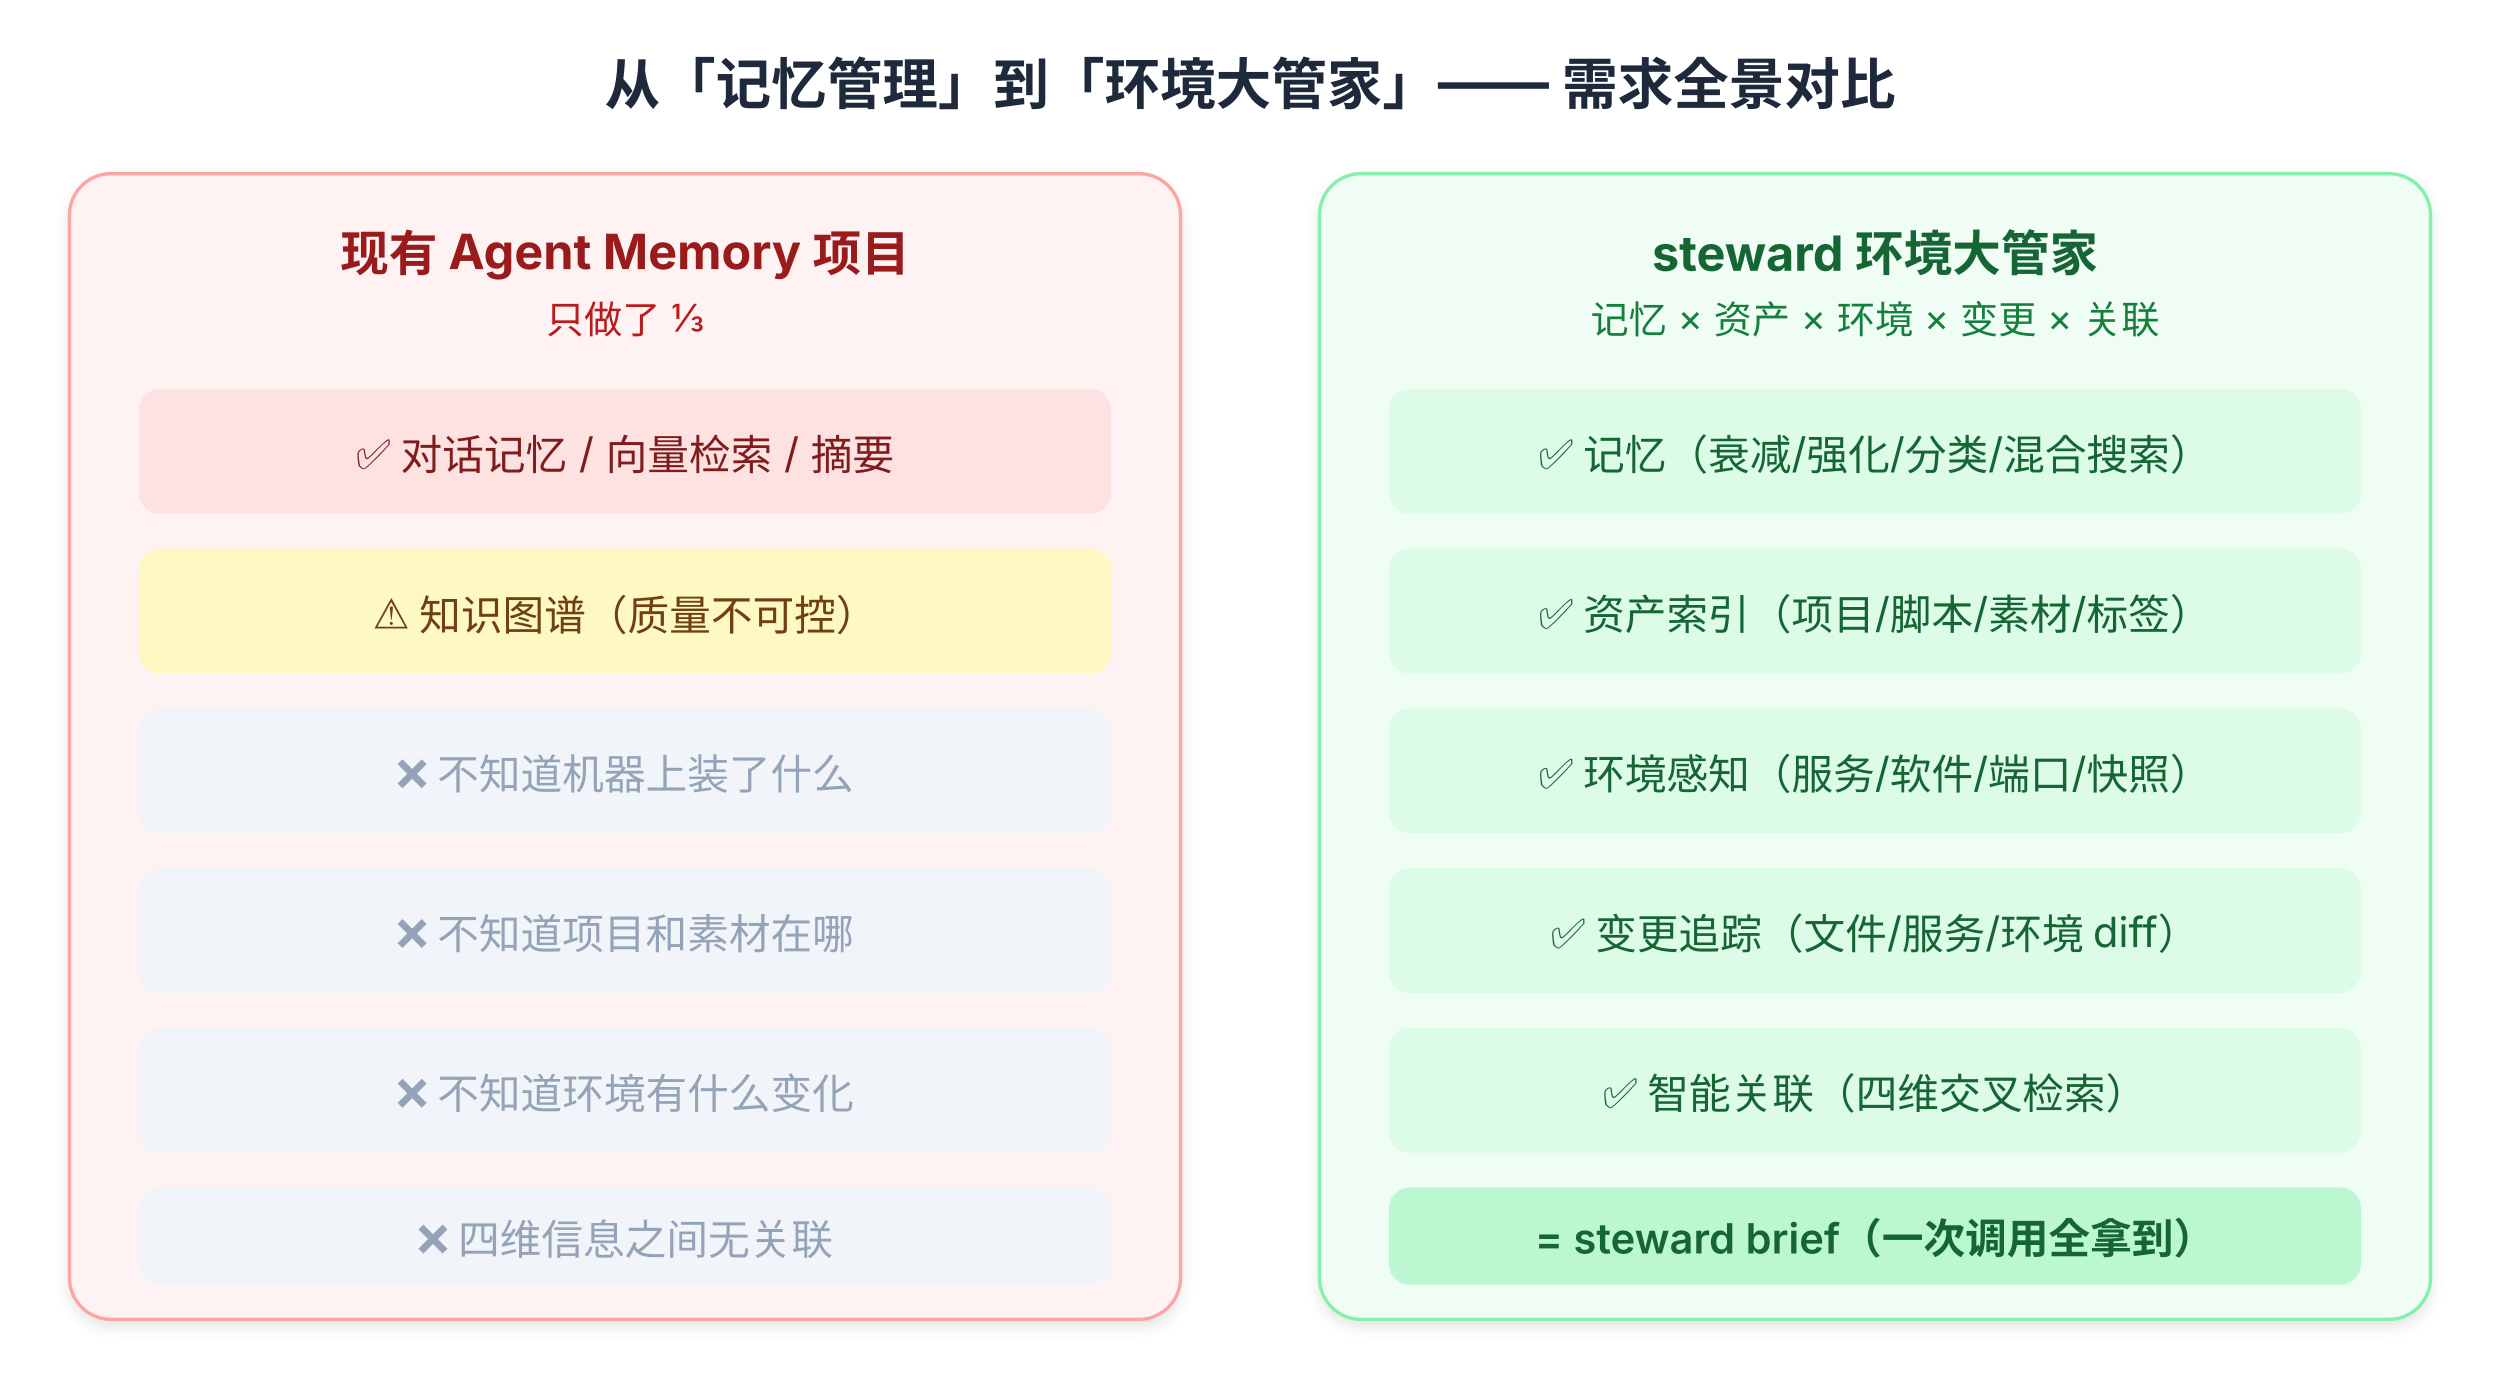
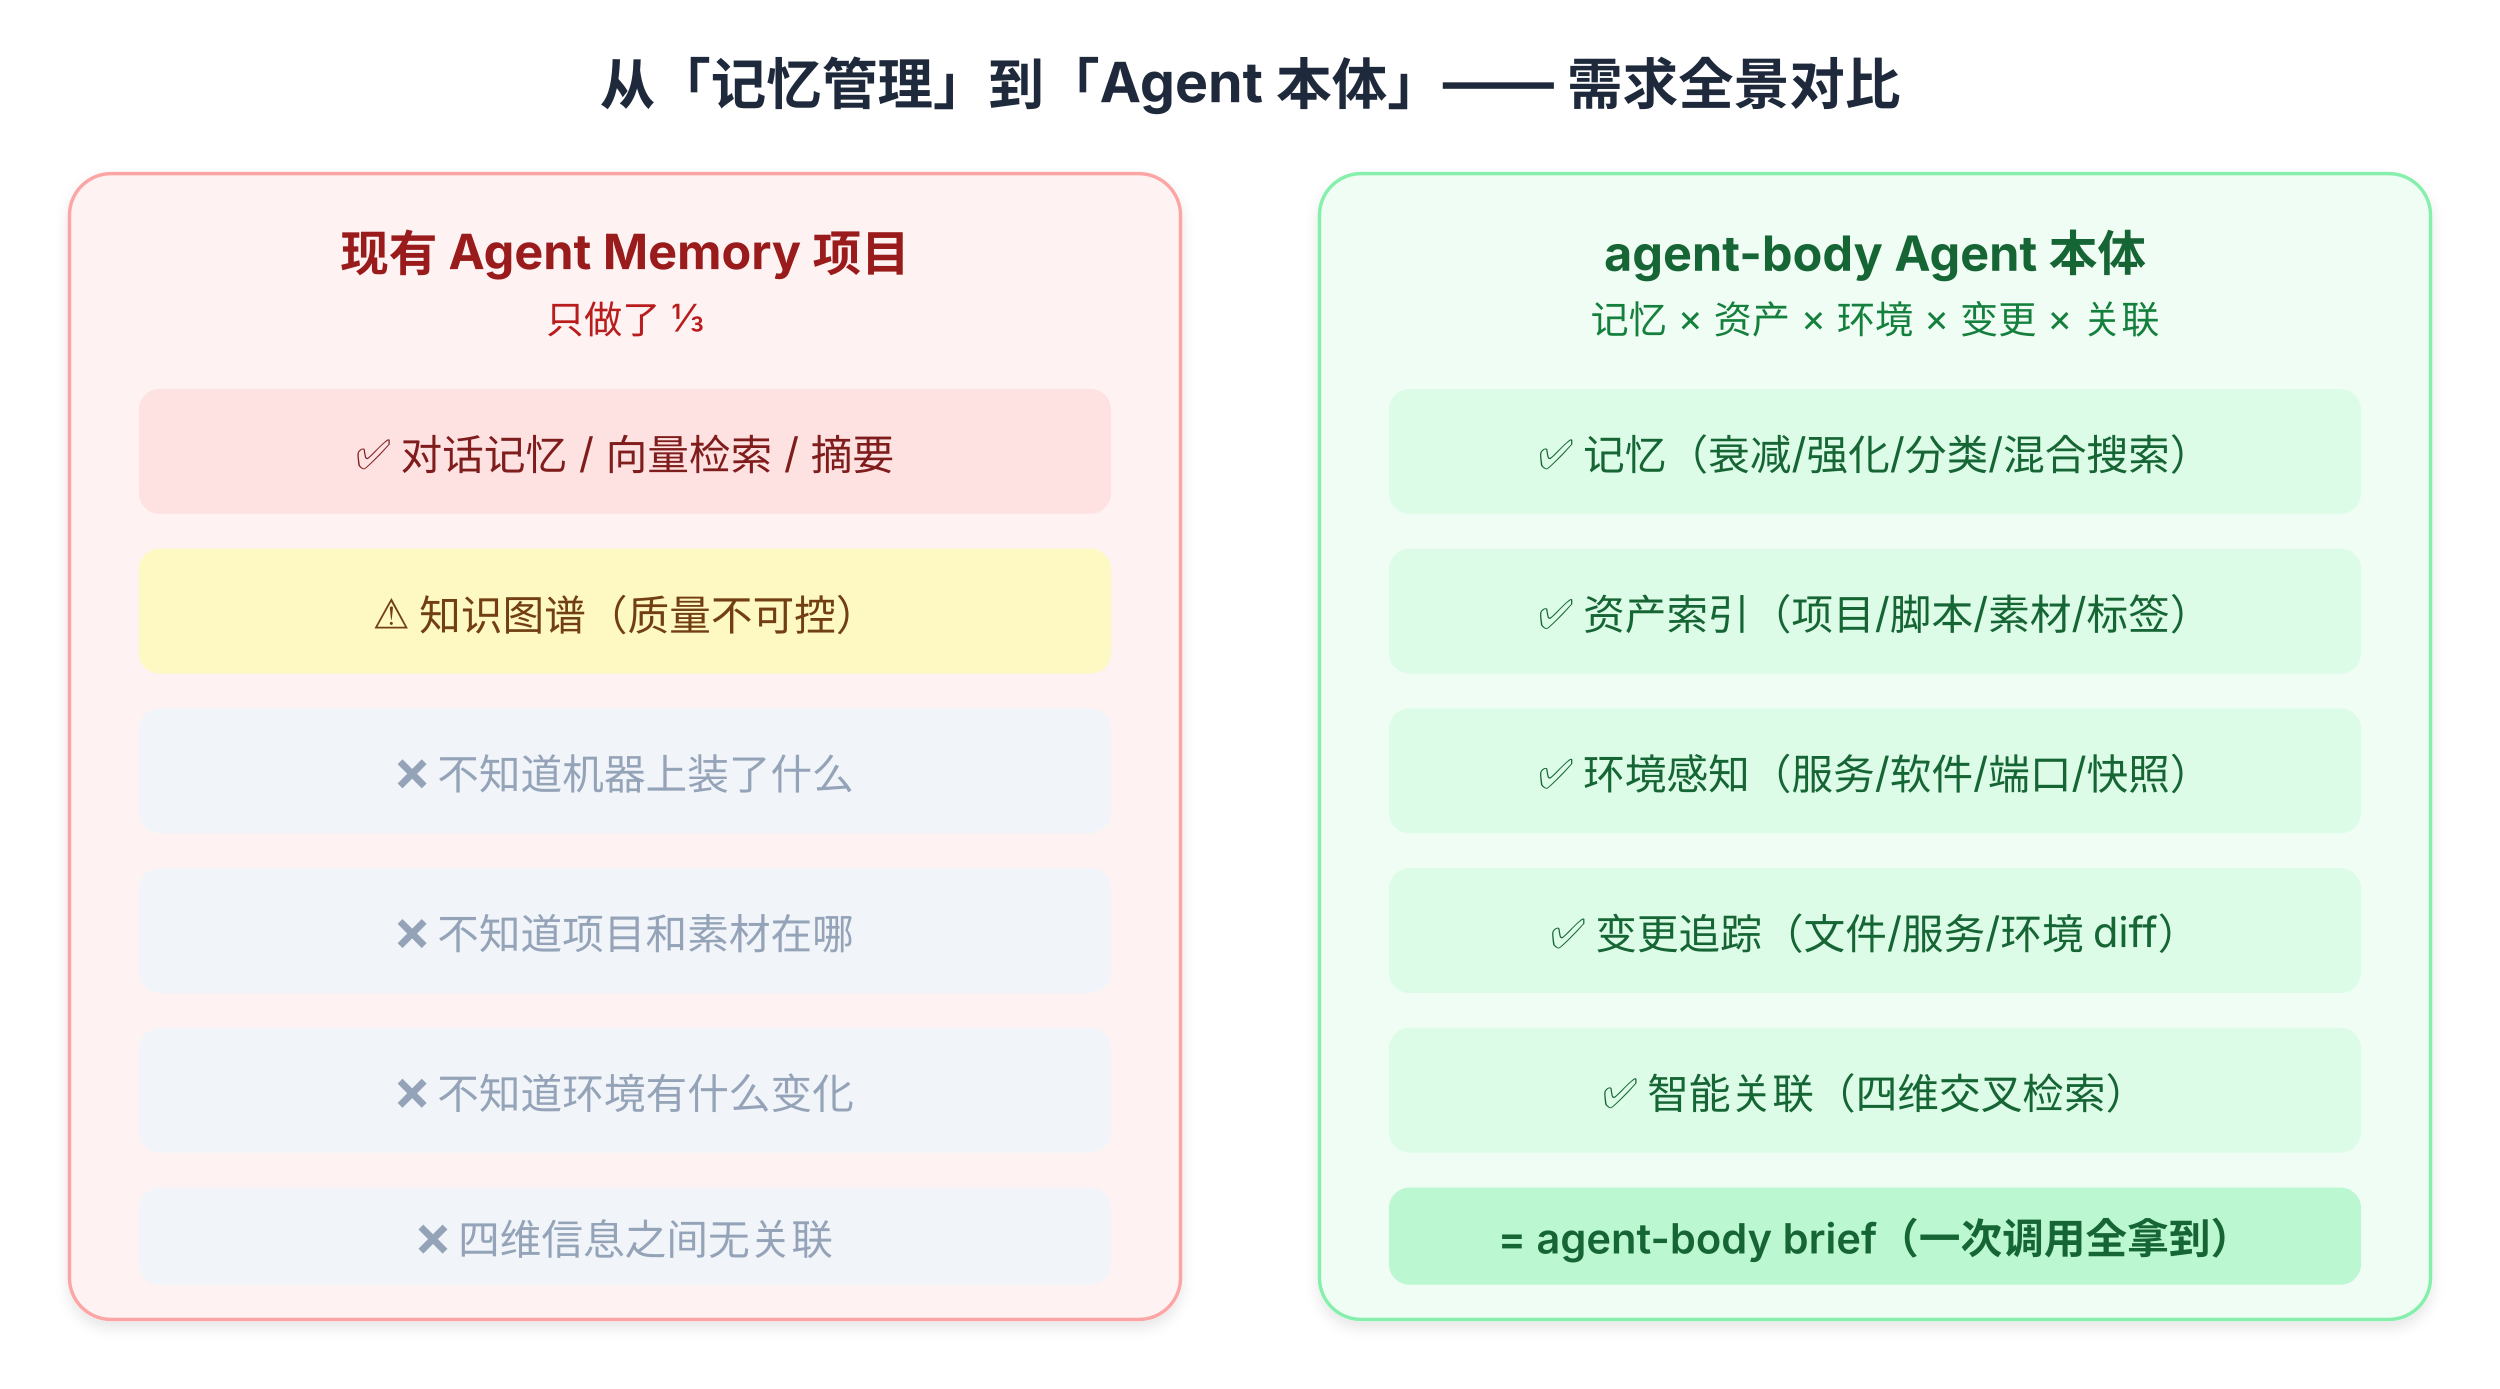
<svg xmlns="http://www.w3.org/2000/svg" viewBox="0 0 720 400" font-family="system-ui,-apple-system,sans-serif">
  <defs>
    <filter id="s2">
      <feDropShadow dx="0" dy="2" stdDeviation="2" flood-opacity="0.10" />
    </filter>
  </defs>
-   <text x="360" y="30" text-anchor="middle" fill="#1e293b" font-size="16" font-weight="700">从「记忆管理」到「环境大管家」—— 需求全景对比</text>
+   <text x="360" y="30" text-anchor="middle" fill="#1e293b" font-size="16" font-weight="700">从「记忆管理」到「Agent 本体」—— 需求全景对比</text>
  <rect x="20" y="50" width="320" height="330" rx="12" fill="#fef2f2" stroke="#fca5a5" stroke-width="1" filter="url(#s2)" />
  <text x="180" y="78" text-anchor="middle" fill="#991b1b" font-size="14" font-weight="700">现有 Agent Memory 项目</text>
  <text x="180" y="96" text-anchor="middle" fill="#b91c1c" font-size="11">只做了 ⅓</text>
  <rect x="40" y="112" width="280" height="36" rx="6" fill="#fee2e2" />
  <text x="180" y="135" text-anchor="middle" fill="#7f1d1d" font-size="12">✅ 对话记忆 / 向量检索 / 摘要</text>
  <rect x="40" y="158" width="280" height="36" rx="6" fill="#fef9c3" />
  <text x="180" y="181" text-anchor="middle" fill="#713f12" font-size="12">⚠️ 知识图谱（质量不可控）</text>
  <rect x="40" y="204" width="280" height="36" rx="6" fill="#f1f5f9" />
  <text x="180" y="227" text-anchor="middle" fill="#94a3b8" font-size="12">❌ 不知道机器上装了什么</text>
  <rect x="40" y="250" width="280" height="36" rx="6" fill="#f1f5f9" />
  <text x="180" y="273" text-anchor="middle" fill="#94a3b8" font-size="12">❌ 不知道项目和素材在哪</text>
  <rect x="40" y="296" width="280" height="36" rx="6" fill="#f1f5f9" />
  <text x="180" y="319" text-anchor="middle" fill="#94a3b8" font-size="12">❌ 不知道环境有什么变化</text>
  <rect x="40" y="342" width="280" height="28" rx="6" fill="#f1f5f9" />
  <text x="180" y="361" text-anchor="middle" fill="#94a3b8" font-size="12">❌ 四维信息之间无关联</text>
  <rect x="380" y="50" width="320" height="330" rx="12" fill="#f0fdf4" stroke="#86efac" stroke-width="1" filter="url(#s2)" />
-   <text x="540" y="78" text-anchor="middle" fill="#166534" font-size="14" font-weight="700">steward 环境大管家</text>
+   <text x="540" y="78" text-anchor="middle" fill="#166534" font-size="14" font-weight="700">agent-body Agent 本体</text>
  <text x="540" y="96" text-anchor="middle" fill="#15803d" font-size="11">记忆 × 资产 × 环境 × 变更 × 关联</text>
  <rect x="400" y="112" width="280" height="36" rx="6" fill="#dcfce7" />
  <text x="540" y="135" text-anchor="middle" fill="#166534" font-size="12">✅ 记忆（衰减/强化/分类/混合搜索）</text>
  <rect x="400" y="158" width="280" height="36" rx="6" fill="#dcfce7" />
  <text x="540" y="181" text-anchor="middle" fill="#166534" font-size="12">✅ 资产索引（项目/脚本/素材/标签）</text>
  <rect x="400" y="204" width="280" height="36" rx="6" fill="#dcfce7" />
  <text x="540" y="227" text-anchor="middle" fill="#166534" font-size="12">✅ 环境感知（服务/软件/端口/快照）</text>
  <rect x="400" y="250" width="280" height="36" rx="6" fill="#dcfce7" />
  <text x="540" y="273" text-anchor="middle" fill="#166534" font-size="12">✅ 变更追踪（文件/服务/环境 diff）</text>
  <rect x="400" y="296" width="280" height="36" rx="6" fill="#dcfce7" />
  <text x="540" y="319" text-anchor="middle" fill="#166534" font-size="12">✅ 智能关联（四维交叉检索）</text>
  <rect x="400" y="342" width="280" height="28" rx="6" fill="#bbf7d0" />
-   <text x="540" y="361" text-anchor="middle" fill="#166534" font-size="12" font-weight="600">= steward brief（一次调用全拿到）</text>
+   <text x="540" y="361" text-anchor="middle" fill="#166534" font-size="12" font-weight="600">= agent-body brief（一次调用全拿到）</text>
</svg>
